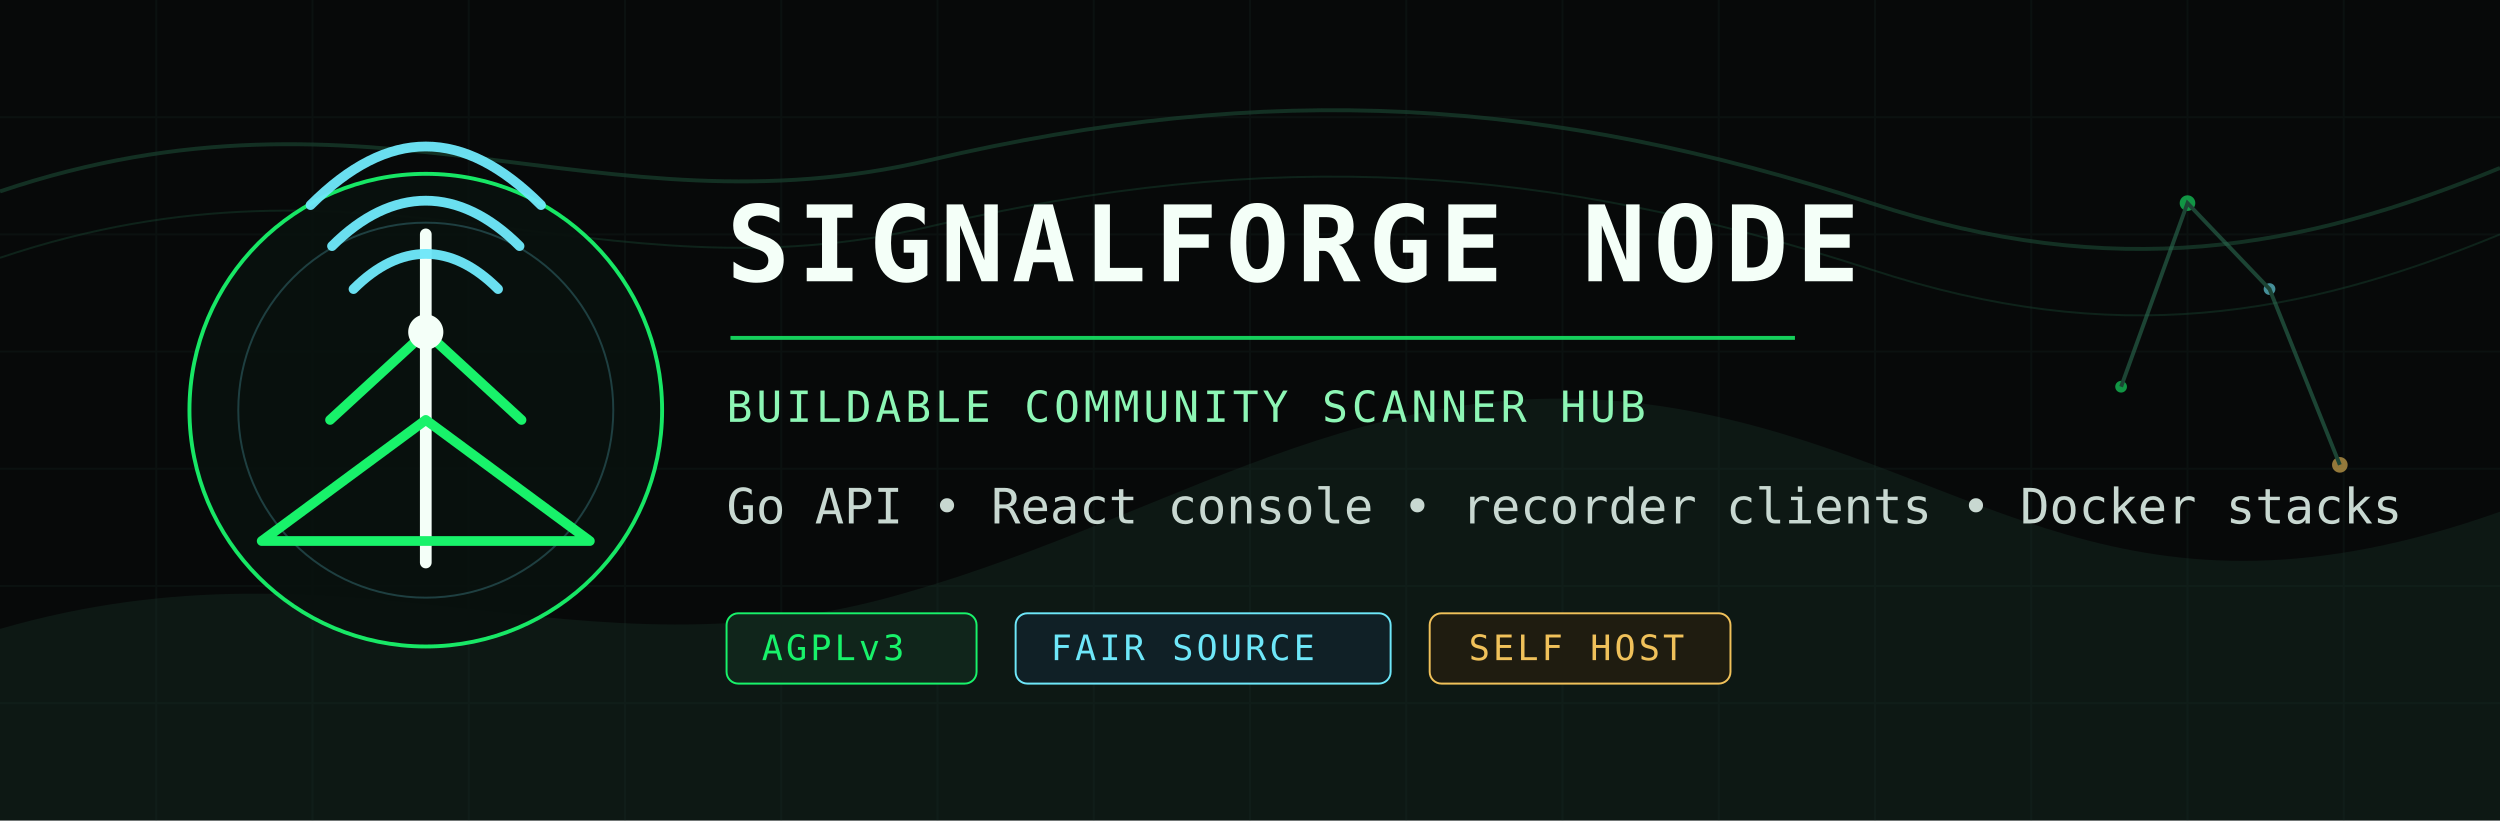
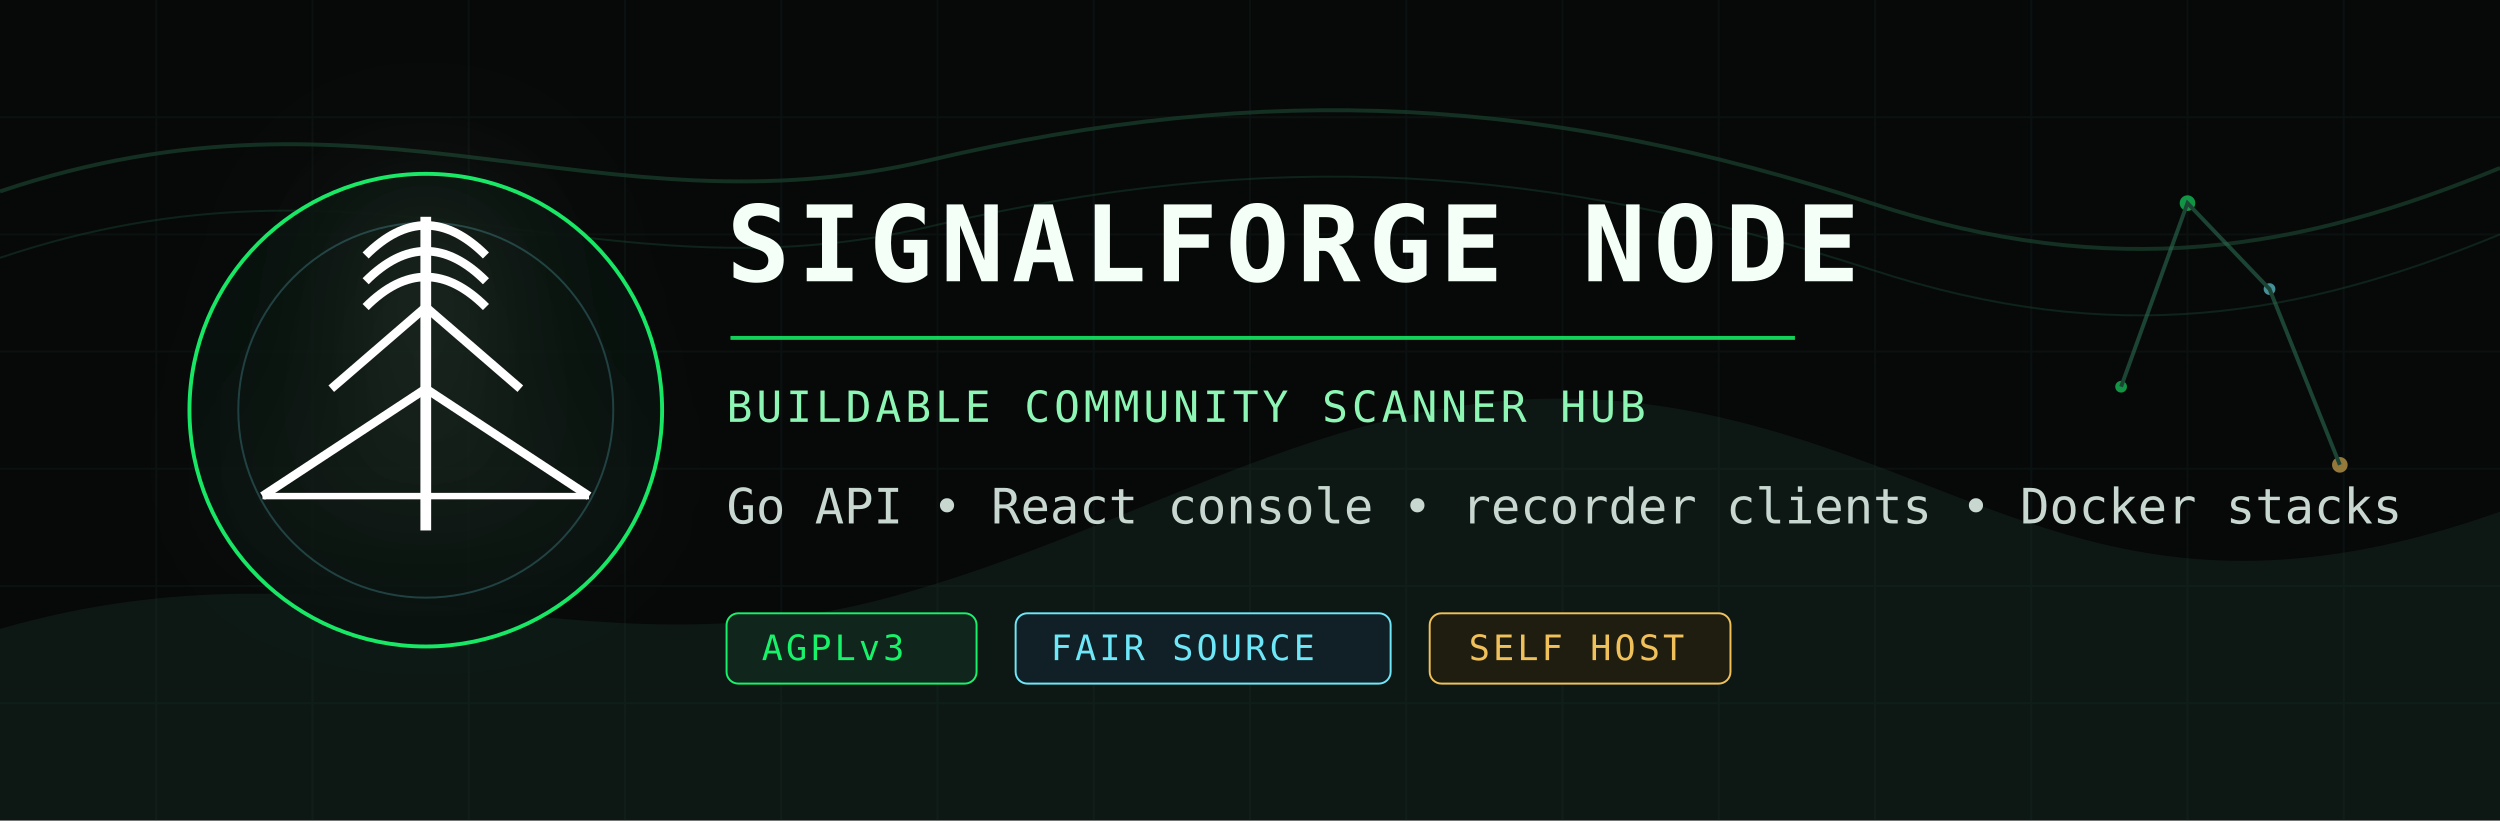
<svg xmlns="http://www.w3.org/2000/svg" width="1280" height="420" viewBox="0 0 1280 420" fill="none" role="img" aria-labelledby="title desc">
  <rect width="1280" height="420" fill="#070909" />
  <path d="M0 322C180 270 296 352 462 304C610 262 711 178 873 212C1016 242 1088 330 1280 262V420H0V322Z" fill="#0D1814" />
  <path d="M0 98C190 34 306 122 476 82C651 41 792 50 958 104C1083 145 1178 128 1280 86" stroke="#173D2C" stroke-width="2" opacity="0.75" />
  <path d="M0 132C190 68 306 156 476 116C651 75 792 84 958 138C1083 179 1178 162 1280 120" stroke="#123124" stroke-width="1" opacity="0.65" />
  <g opacity="0.16">
    <path d="M80 0V420M160 0V420M240 0V420M320 0V420M400 0V420M480 0V420M560 0V420M640 0V420M720 0V420M800 0V420M880 0V420M960 0V420M1040 0V420M1120 0V420M1200 0V420" stroke="#1E3C31" />
    <path d="M0 60H1280M0 120H1280M0 180H1280M0 240H1280M0 300H1280M0 360H1280" stroke="#1E3C31" />
  </g>
  <g transform="translate(86 78)">
    <circle cx="132" cy="132" r="121" fill="#08110E" stroke="#18F26A" stroke-width="2" opacity="0.95" />
    <circle cx="132" cy="132" r="96" stroke="#6EE7F9" stroke-width="1" opacity="0.22" />
-     <path d="M132 42V210" stroke="#F4FFF8" stroke-width="6" stroke-linecap="round" />
-     <path d="M132 92L83 137M132 92L181 137M132 137L48 199M132 137L216 199M48 199H216" stroke="#18F26A" stroke-width="5" stroke-linecap="round" stroke-linejoin="round" />
-     <path d="M95 70C119 46 145 46 169 70M84 48C115 17 149 17 180 48M73 27C113 -13 151 -13 191 27" stroke="#6EE7F9" stroke-width="5" stroke-linecap="round" opacity="0.96" />
-     <circle cx="132" cy="92" r="9" fill="#F4FFF8" />
+     <g transform="scale(2.2)" filter="drop-shadow(0 0 14px rgba(255,255,255,0.22)) drop-shadow(0 0 22px rgba(0,255,65,0.18))">
+       <path id="MAST" d="M60,15L60,88" stroke="white" stroke-width="2.5" />
+       <path id="TOGETHER" d="M60,36L38,55" stroke="white" stroke-width="2" />
+       <path id="TOGETHER1" d="M60,36L82,55" stroke="white" stroke-width="2" />
+       <path id="HOME" d="M60,55L22,80" stroke="white" stroke-width="2" />
+       <path id="HOME1" d="M60,55L98,80" stroke="white" stroke-width="2" />
+       <path id="Foundation" d="M22,80L98,80" stroke="white" stroke-width="1.5" />
+       <g id="Emergency-Beacon" transform="translate(0 8)">
+         <path d="M46,28C55.333,18.667 64.667,18.667 74,28" stroke="white" stroke-width="2" />
+       </g>
+       <g id="Support-Beacon" transform="translate(0 2)">
+         <path d="M46,28C55.333,18.667 64.667,18.667 74,28" stroke="white" stroke-width="2" />
+       </g>
+       <g id="Apex-Beacon" transform="translate(0 -4)">
+         <path d="M46,28C55.333,18.667 64.667,18.667 74,28" stroke="white" stroke-width="2" />
+       </g>
+     </g>
  </g>
  <g transform="translate(372 90)">
    <text x="0" y="54" fill="#F4FFF8" font-family="JetBrains Mono, SFMono-Regular, Consolas, monospace" font-size="54" font-weight="800" letter-spacing="4">SIGNALFORGE NODE</text>
    <rect x="2" y="82" width="545" height="2" fill="#18F26A" opacity="0.85" />
    <text x="0" y="126" fill="#8DF6B5" font-family="JetBrains Mono, SFMono-Regular, Consolas, monospace" font-size="22" letter-spacing="2">BUILDABLE COMMUNITY SCANNER HUB</text>
    <text x="0" y="178" fill="#C8D8D1" font-family="JetBrains Mono, SFMono-Regular, Consolas, monospace" font-size="25">Go API • React console • recorder clients • Docker stacks</text>
    <g transform="translate(0 224)" font-family="JetBrains Mono, SFMono-Regular, Consolas, monospace" font-size="18" letter-spacing="1.6">
      <rect x="0" y="0" width="128" height="36" rx="6" fill="#10251B" stroke="#18F26A" />
      <text x="18" y="24" fill="#18F26A">AGPLv3</text>
      <rect x="148" y="0" width="192" height="36" rx="6" fill="#102026" stroke="#6EE7F9" />
      <text x="166" y="24" fill="#6EE7F9">FAIR SOURCE</text>
      <rect x="360" y="0" width="154" height="36" rx="6" fill="#1F1C10" stroke="#F0C15A" />
      <text x="380" y="24" fill="#F0C15A">SELF HOST</text>
    </g>
  </g>
  <g opacity="0.6">
    <circle cx="1120" cy="104" r="4" fill="#18F26A" />
    <circle cx="1162" cy="148" r="3" fill="#6EE7F9" />
    <circle cx="1086" cy="198" r="3" fill="#18F26A" />
    <circle cx="1198" cy="238" r="4" fill="#F0C15A" />
    <path d="M1086 198L1120 104L1162 148L1198 238" stroke="#2A6B50" stroke-width="2" />
  </g>
</svg>
